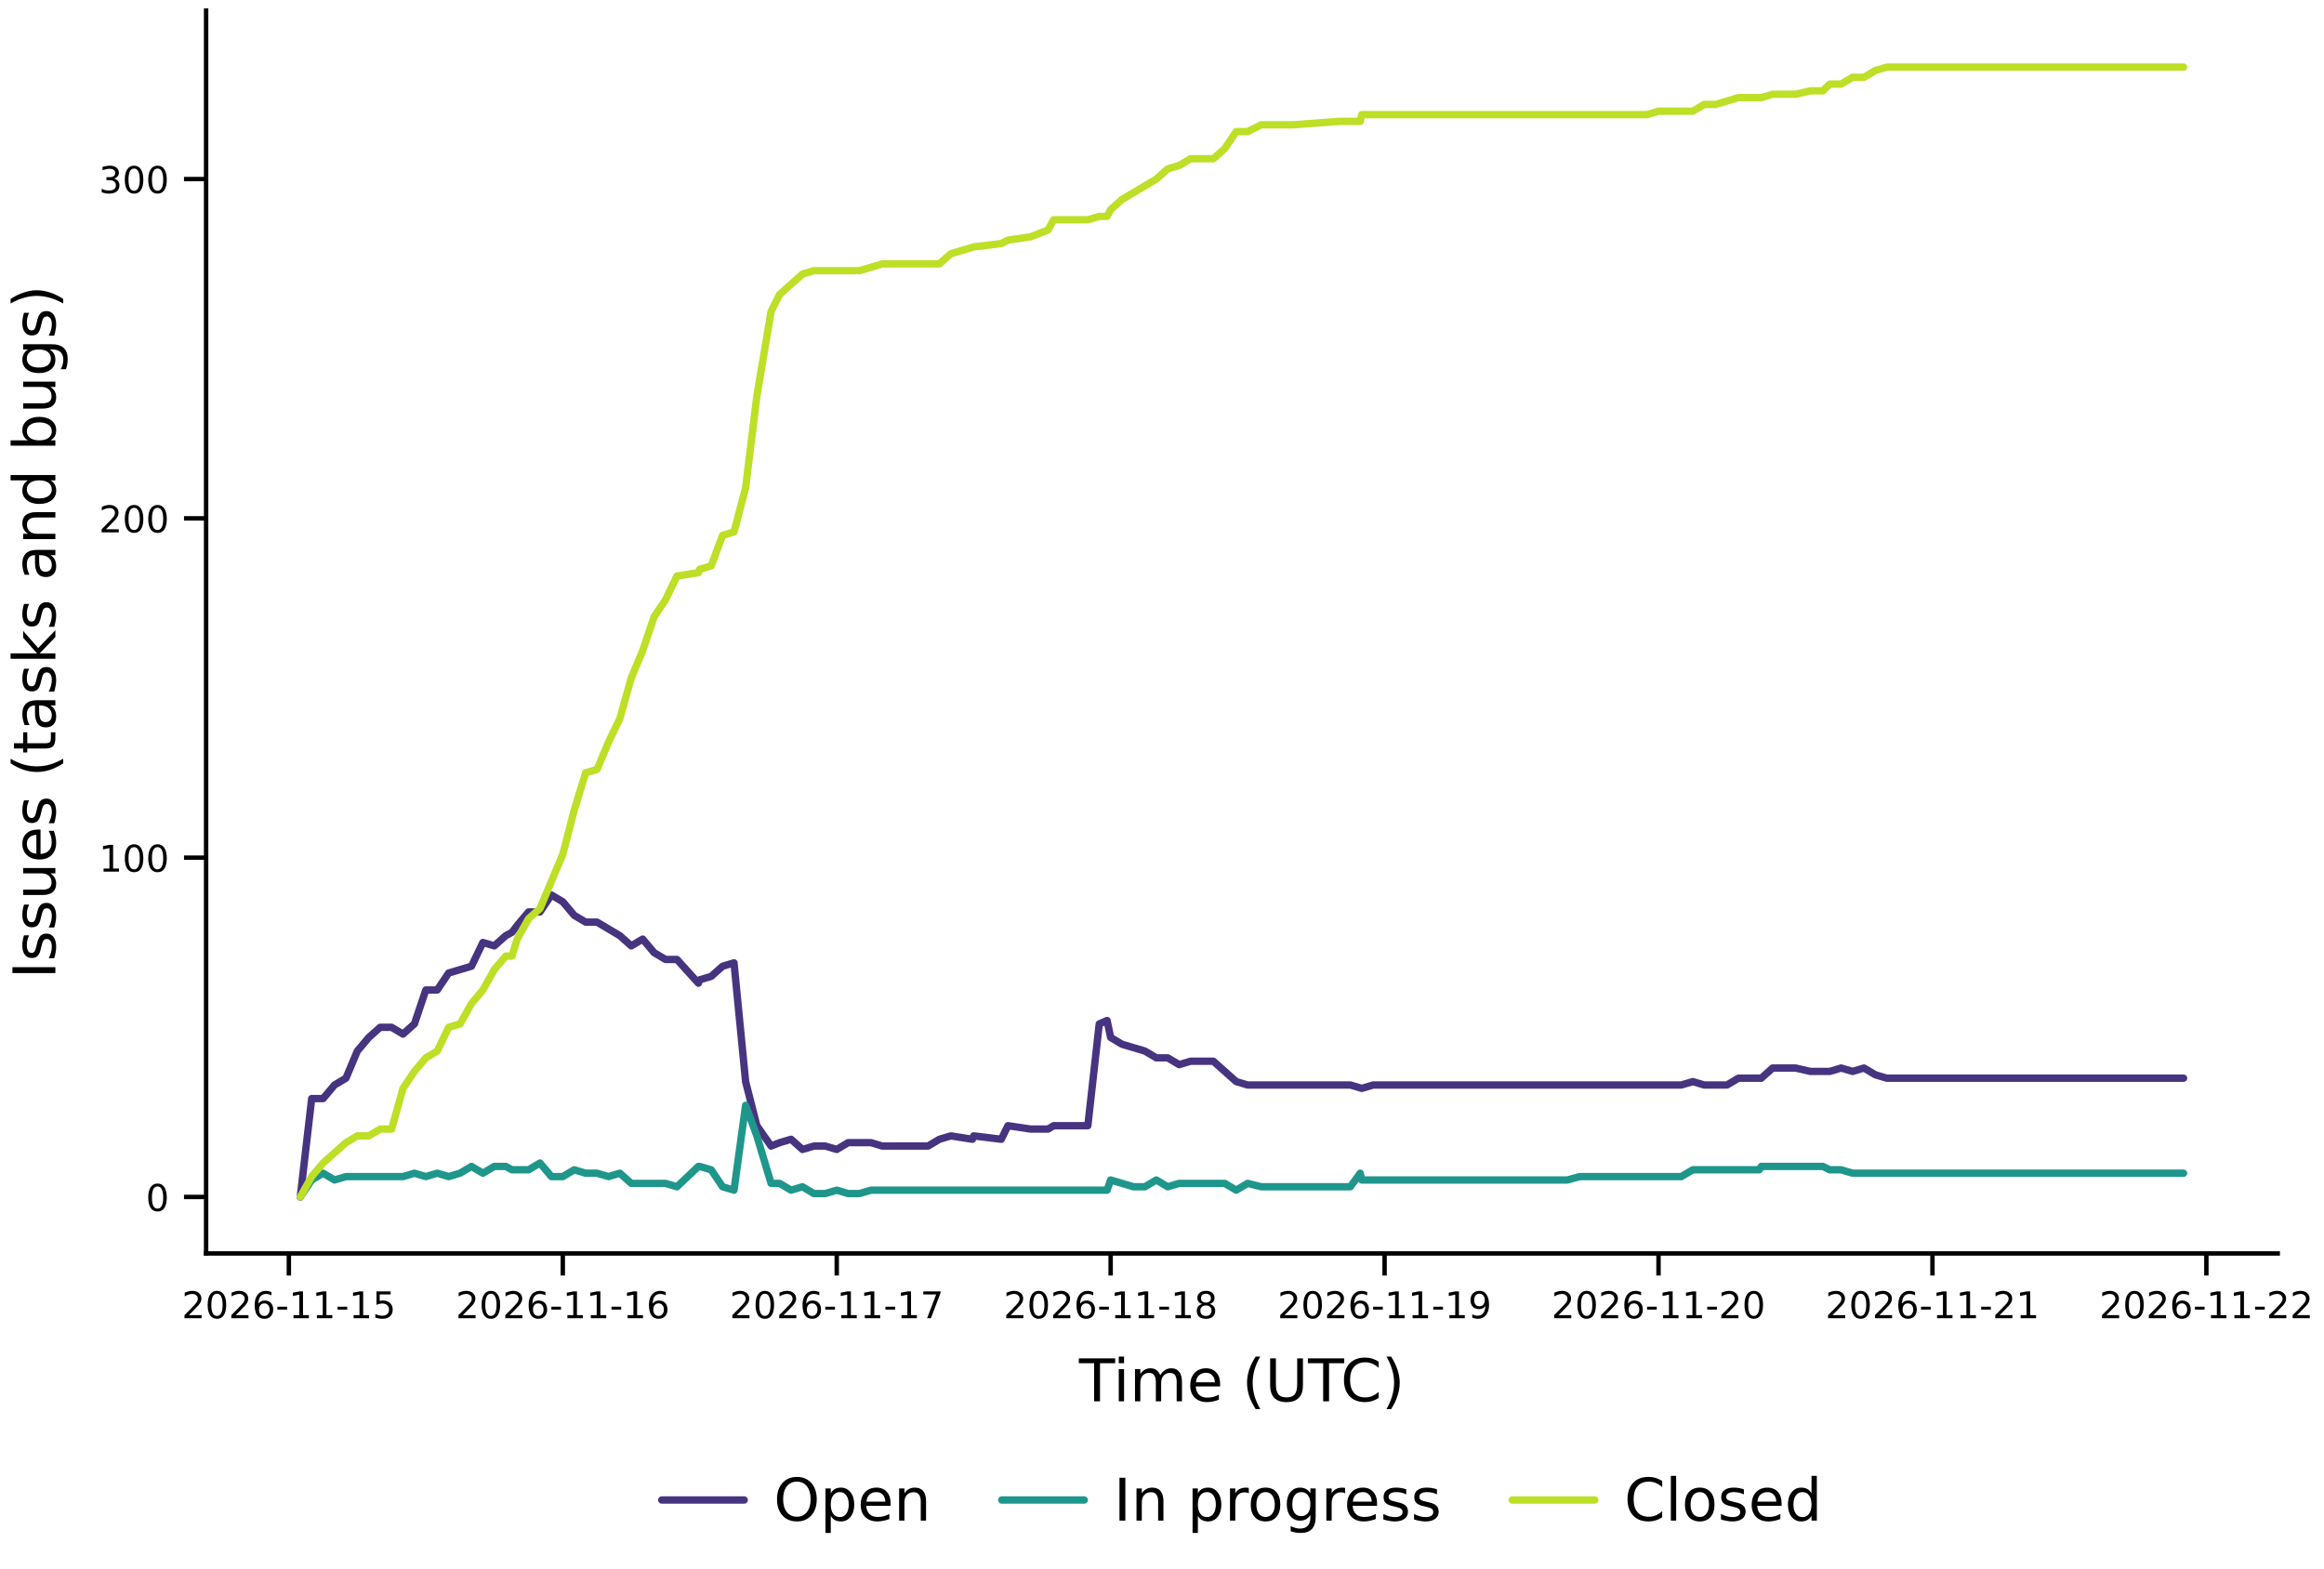
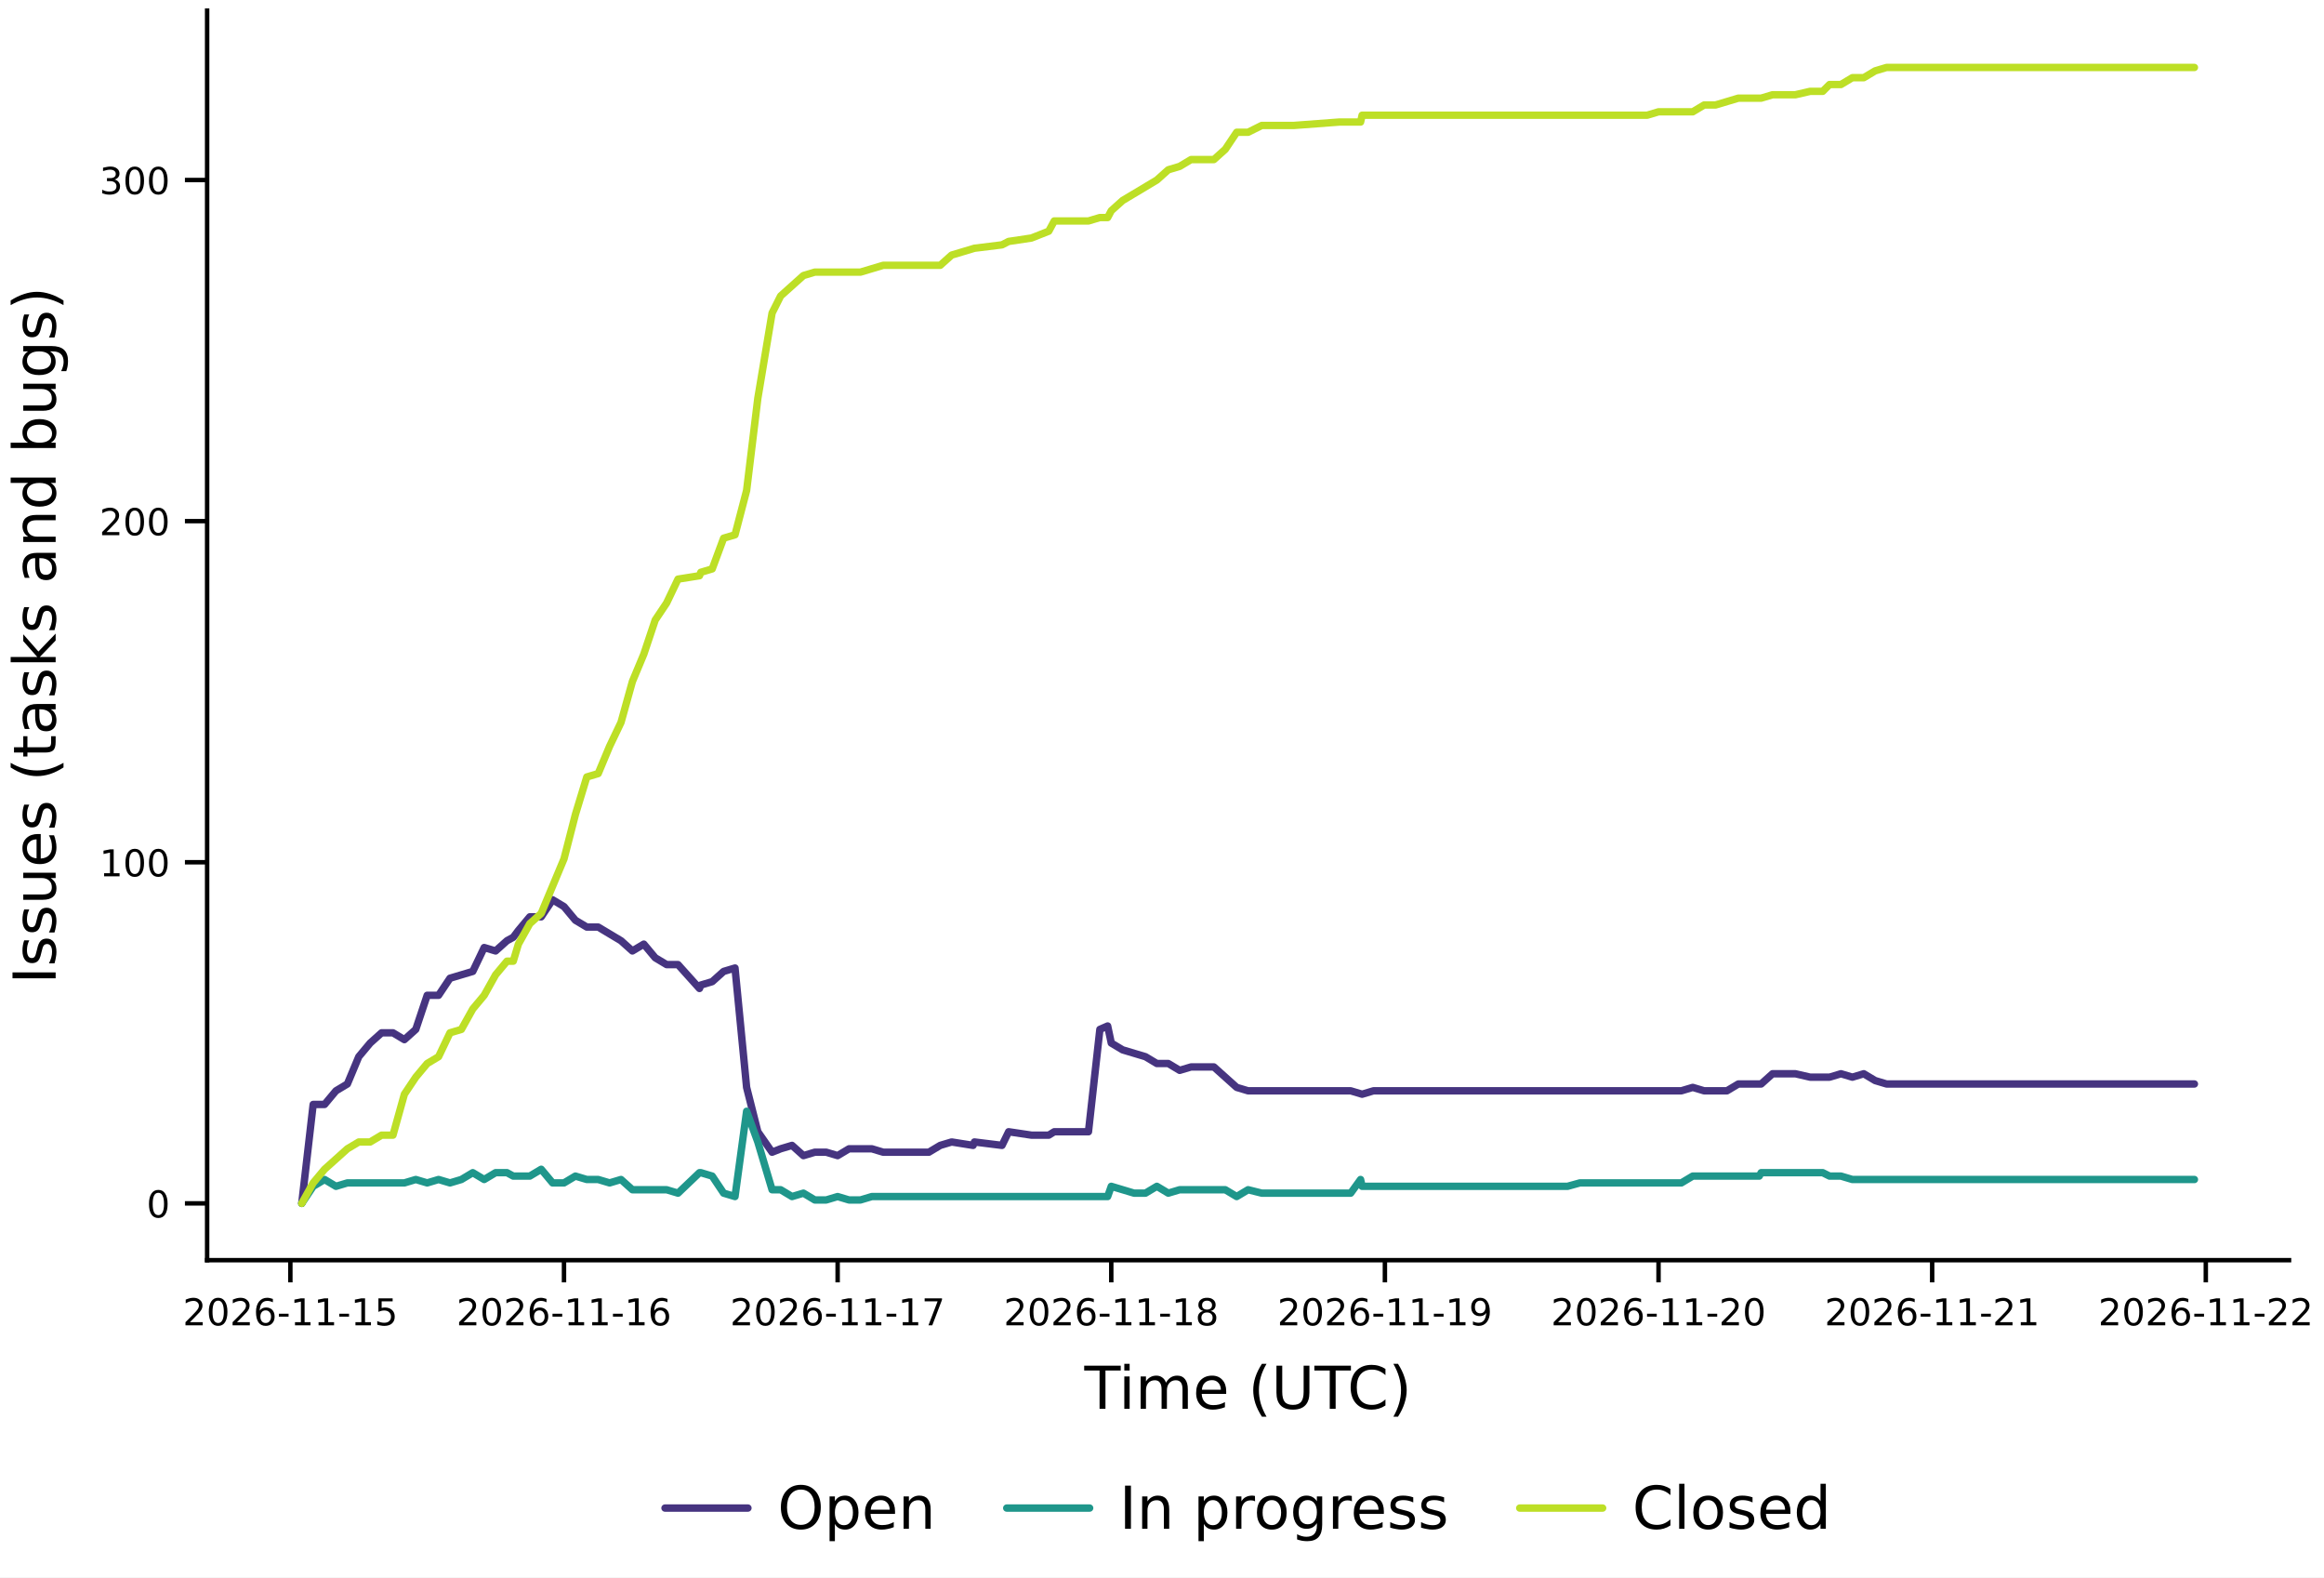
- <svg xmlns="http://www.w3.org/2000/svg" xmlns:xlink="http://www.w3.org/1999/xlink" width="315.539pt" height="213.046pt" viewBox="0 0 315.539 213.046" version="1.1">
+ <svg xmlns="http://www.w3.org/2000/svg" xmlns:xlink="http://www.w3.org/1999/xlink" width="313.98pt" height="213.046pt" viewBox="0 0 313.98 213.046" version="1.1">
  <defs>
    <style type="text/css">*{stroke-linejoin: round; stroke-linecap: butt}</style>
  </defs>
  <g id="figure_1">
    <g id="patch_1">
-       <path d="M 0 213.046  L 315.539 213.046  L 315.539 0  L 0 0  z " style="fill: #ffffff" />
+       <path d="M 0 213.046  L 313.98 213.046  L 313.98 0  L 0 0  z " style="fill: #ffffff" />
    </g>
    <g id="axes_1">
      <g id="patch_2">
        <path d="M 27.984 170.203  L 309.256 170.203  L 309.256 1.44  L 27.984 1.44  z " style="fill: #ffffff" />
      </g>
      <g id="matplotlib.axis_1">
        <g id="xtick_1">
          <g id="line2d_1">
            <defs>
-               <path id="m8d634627c6" d="M 0 0  L 0 3  " style="stroke: #000000; stroke-width: 0.6" />
+               <path id="m5d333da192" d="M 0 0  L 0 3  " style="stroke: #000000; stroke-width: 0.6" />
            </defs>
            <g>
-               <use xlink:href="#m8d634627c6" x="39.22" y="170.203" style="stroke: #000000; stroke-width: 0.6" />
+               <use xlink:href="#m5d333da192" x="39.229" y="170.203" style="stroke: #000000; stroke-width: 0.6" />
            </g>
          </g>
          <g id="text_1">
-             <text style="font-size: 5px; font-family: 'DejaVu Sans', sans-serif; text-anchor: middle" x="39.22" y="179.002" transform="rotate(-0 39.21974 179.0017)">2026-11-15</text>
+             <text style="font-size: 5px; font-family: 'DejaVu Sans', sans-serif; text-anchor: middle" x="39.229" y="179.002" transform="rotate(-0 39.22907 179.0017)">2026-11-15</text>
          </g>
        </g>
        <g id="xtick_2">
          <g id="line2d_2">
            <g>
-               <use xlink:href="#m8d634627c6" x="76.413" y="170.203" style="stroke: #000000; stroke-width: 0.6" />
+               <use xlink:href="#m5d333da192" x="76.198" y="170.203" style="stroke: #000000; stroke-width: 0.6" />
            </g>
          </g>
          <g id="text_2">
-             <text style="font-size: 5px; font-family: 'DejaVu Sans', sans-serif; text-anchor: middle" x="76.413" y="179.002" transform="rotate(-0 76.41265 179.0017)">2026-11-16</text>
+             <text style="font-size: 5px; font-family: 'DejaVu Sans', sans-serif; text-anchor: middle" x="76.198" y="179.002" transform="rotate(-0 76.19794 179.0017)">2026-11-16</text>
          </g>
        </g>
        <g id="xtick_3">
          <g id="line2d_3">
            <g>
-               <use xlink:href="#m8d634627c6" x="113.606" y="170.203" style="stroke: #000000; stroke-width: 0.6" />
+               <use xlink:href="#m5d333da192" x="113.167" y="170.203" style="stroke: #000000; stroke-width: 0.6" />
            </g>
          </g>
          <g id="text_3">
-             <text style="font-size: 5px; font-family: 'DejaVu Sans', sans-serif; text-anchor: middle" x="113.606" y="179.002" transform="rotate(-0 113.6056 179.0017)">2026-11-17</text>
+             <text style="font-size: 5px; font-family: 'DejaVu Sans', sans-serif; text-anchor: middle" x="113.167" y="179.002" transform="rotate(-0 113.1668 179.0017)">2026-11-17</text>
          </g>
        </g>
        <g id="xtick_4">
          <g id="line2d_4">
            <g>
-               <use xlink:href="#m8d634627c6" x="150.798" y="170.203" style="stroke: #000000; stroke-width: 0.6" />
+               <use xlink:href="#m5d333da192" x="150.136" y="170.203" style="stroke: #000000; stroke-width: 0.6" />
            </g>
          </g>
          <g id="text_4">
-             <text style="font-size: 5px; font-family: 'DejaVu Sans', sans-serif; text-anchor: middle" x="150.798" y="179.002" transform="rotate(-0 150.7985 179.0017)">2026-11-18</text>
+             <text style="font-size: 5px; font-family: 'DejaVu Sans', sans-serif; text-anchor: middle" x="150.136" y="179.002" transform="rotate(-0 150.1357 179.0017)">2026-11-18</text>
          </g>
        </g>
        <g id="xtick_5">
          <g id="line2d_5">
            <g>
-               <use xlink:href="#m8d634627c6" x="187.991" y="170.203" style="stroke: #000000; stroke-width: 0.6" />
+               <use xlink:href="#m5d333da192" x="187.105" y="170.203" style="stroke: #000000; stroke-width: 0.6" />
            </g>
          </g>
          <g id="text_5">
-             <text style="font-size: 5px; font-family: 'DejaVu Sans', sans-serif; text-anchor: middle" x="187.991" y="179.002" transform="rotate(-0 187.9914 179.0017)">2026-11-19</text>
+             <text style="font-size: 5px; font-family: 'DejaVu Sans', sans-serif; text-anchor: middle" x="187.105" y="179.002" transform="rotate(-0 187.1045 179.0017)">2026-11-19</text>
          </g>
        </g>
        <g id="xtick_6">
          <g id="line2d_6">
            <g>
-               <use xlink:href="#m8d634627c6" x="225.184" y="170.203" style="stroke: #000000; stroke-width: 0.6" />
+               <use xlink:href="#m5d333da192" x="224.073" y="170.203" style="stroke: #000000; stroke-width: 0.6" />
            </g>
          </g>
          <g id="text_6">
-             <text style="font-size: 5px; font-family: 'DejaVu Sans', sans-serif; text-anchor: middle" x="225.184" y="179.002" transform="rotate(-0 225.1843 179.0017)">2026-11-20</text>
+             <text style="font-size: 5px; font-family: 'DejaVu Sans', sans-serif; text-anchor: middle" x="224.073" y="179.002" transform="rotate(-0 224.0734 179.0017)">2026-11-20</text>
          </g>
        </g>
        <g id="xtick_7">
          <g id="line2d_7">
            <g>
-               <use xlink:href="#m8d634627c6" x="262.377" y="170.203" style="stroke: #000000; stroke-width: 0.6" />
+               <use xlink:href="#m5d333da192" x="261.042" y="170.203" style="stroke: #000000; stroke-width: 0.6" />
            </g>
          </g>
          <g id="text_7">
-             <text style="font-size: 5px; font-family: 'DejaVu Sans', sans-serif; text-anchor: middle" x="262.377" y="179.002" transform="rotate(-0 262.3772 179.0017)">2026-11-21</text>
+             <text style="font-size: 5px; font-family: 'DejaVu Sans', sans-serif; text-anchor: middle" x="261.042" y="179.002" transform="rotate(-0 261.0423 179.0017)">2026-11-21</text>
          </g>
        </g>
        <g id="xtick_8">
          <g id="line2d_8">
            <g>
-               <use xlink:href="#m8d634627c6" x="299.57" y="170.203" style="stroke: #000000; stroke-width: 0.6" />
+               <use xlink:href="#m5d333da192" x="298.011" y="170.203" style="stroke: #000000; stroke-width: 0.6" />
            </g>
          </g>
          <g id="text_8">
-             <text style="font-size: 5px; font-family: 'DejaVu Sans', sans-serif; text-anchor: middle" x="299.57" y="179.002" transform="rotate(-0 299.5702 179.0017)">2026-11-22</text>
+             <text style="font-size: 5px; font-family: 'DejaVu Sans', sans-serif; text-anchor: middle" x="298.011" y="179.002" transform="rotate(-0 298.0111 179.0017)">2026-11-22</text>
          </g>
        </g>
        <g id="text_9">
          <text style="font-size: 8px; font-family: 'DejaVu Sans', sans-serif; text-anchor: middle" x="168.62" y="190.282" transform="rotate(-0 168.6201 190.2816)">Time (UTC)</text>
        </g>
      </g>
      <g id="matplotlib.axis_2">
        <g id="ytick_1">
          <g id="line2d_9">
            <defs>
-               <path id="mdda06a962a" d="M 0 0  L -3 0  " style="stroke: #000000; stroke-width: 0.6" />
+               <path id="m64b8021bd5" d="M 0 0  L -3 0  " style="stroke: #000000; stroke-width: 0.6" />
            </defs>
            <g>
-               <use xlink:href="#mdda06a962a" x="27.984" y="162.532" style="stroke: #000000; stroke-width: 0.6" />
+               <use xlink:href="#m64b8021bd5" x="27.984" y="162.532" style="stroke: #000000; stroke-width: 0.6" />
            </g>
          </g>
          <g id="text_10">
            <text style="font-size: 5px; font-family: 'DejaVu Sans', sans-serif; text-anchor: end" x="22.984" y="164.431" transform="rotate(-0 22.98438 164.4312)">0</text>
          </g>
        </g>
        <g id="ytick_2">
          <g id="line2d_10">
            <g>
-               <use xlink:href="#mdda06a962a" x="27.984" y="116.46" style="stroke: #000000; stroke-width: 0.6" />
+               <use xlink:href="#m64b8021bd5" x="27.984" y="116.46" style="stroke: #000000; stroke-width: 0.6" />
            </g>
          </g>
          <g id="text_11">
            <text style="font-size: 5px; font-family: 'DejaVu Sans', sans-serif; text-anchor: end" x="22.984" y="118.359" transform="rotate(-0 22.98438 118.3589)">100</text>
          </g>
        </g>
        <g id="ytick_3">
          <g id="line2d_11">
            <g>
-               <use xlink:href="#mdda06a962a" x="27.984" y="70.387" style="stroke: #000000; stroke-width: 0.6" />
+               <use xlink:href="#m64b8021bd5" x="27.984" y="70.387" style="stroke: #000000; stroke-width: 0.6" />
            </g>
          </g>
          <g id="text_12">
            <text style="font-size: 5px; font-family: 'DejaVu Sans', sans-serif; text-anchor: end" x="22.984" y="72.287" transform="rotate(-0 22.98438 72.28662)">200</text>
          </g>
        </g>
        <g id="ytick_4">
          <g id="line2d_12">
            <g>
-               <use xlink:href="#mdda06a962a" x="27.984" y="24.315" style="stroke: #000000; stroke-width: 0.6" />
+               <use xlink:href="#m64b8021bd5" x="27.984" y="24.315" style="stroke: #000000; stroke-width: 0.6" />
            </g>
          </g>
          <g id="text_13">
            <text style="font-size: 5px; font-family: 'DejaVu Sans', sans-serif; text-anchor: end" x="22.984" y="26.214" transform="rotate(-0 22.98438 26.21431)">300</text>
          </g>
        </g>
        <g id="text_14">
          <text style="font-size: 8px; font-family: 'DejaVu Sans', sans-serif; text-anchor: middle" x="7.519" y="85.821" transform="rotate(-90 7.51875 85.82143)">Issues (tasks and bugs)</text>
        </g>
      </g>
      <g id="line2d_13">
-         <path d="M 40.769 162.532  L 42.319 149.171  L 43.869 149.171  L 45.419 147.328  L 46.968 146.407  L 48.518 142.721  L 50.068 140.878  L 51.617 139.496  L 53.167 139.496  L 54.717 140.417  L 56.266 139.035  L 57.816 134.428  L 59.366 134.428  L 60.916 132.124  L 64.015 131.203  L 65.565 127.978  L 67.114 128.438  L 68.664 127.056  L 69.516 126.595  L 70.214 125.674  L 71.764 123.831  L 73.313 123.831  L 74.863 121.527  L 76.413 122.449  L 77.962 124.292  L 79.512 125.213  L 81.062 125.213  L 84.161 127.056  L 85.711 128.438  L 87.261 127.517  L 88.81 129.36  L 90.36 130.281  L 91.91 130.281  L 94.828 133.506  L 95.009 133.046  L 96.559 132.585  L 98.109 131.203  L 99.658 130.742  L 101.234 146.867  L 102.758 152.857  L 104.695 155.621  L 105.857 155.16  L 107.407 154.7  L 108.956 156.082  L 110.506 155.621  L 112.056 155.621  L 113.606 156.082  L 115.155 155.16  L 118.255 155.16  L 119.804 155.621  L 126.003 155.621  L 127.553 154.7  L 129.103 154.239  L 132.021 154.7  L 132.202 154.239  L 135.947 154.7  L 136.851 152.857  L 139.951 153.317  L 142.301 153.317  L 143.05 152.857  L 147.699 152.857  L 149.249 139.035  L 150.308 138.574  L 150.798 140.878  L 152.348 141.799  L 155.448 142.721  L 156.997 143.642  L 158.547 143.642  L 160.097 144.564  L 161.646 144.103  L 164.746 144.103  L 167.845 146.867  L 169.395 147.328  L 183.342 147.328  L 184.892 147.789  L 186.442 147.328  L 228.284 147.328  L 229.833 146.867  L 231.383 147.328  L 234.483 147.328  L 236.032 146.407  L 239.132 146.407  L 240.681 145.024  L 243.781 145.024  L 245.795 145.485  L 248.43 145.485  L 249.98 145.024  L 251.529 145.485  L 253.079 145.024  L 254.629 145.946  L 256.178 146.407  L 296.471 146.407  L 296.471 146.407  " clip-path="url(#pfff608e9af)" style="fill: none; stroke: #463480; stroke-linecap: round" />
+         <path d="M 40.769 162.532  L 42.31 149.171  L 43.85 149.171  L 45.391 147.328  L 46.931 146.407  L 48.471 142.721  L 50.012 140.878  L 51.552 139.496  L 53.092 139.496  L 54.633 140.417  L 56.173 139.035  L 57.714 134.428  L 59.254 134.428  L 60.794 132.124  L 63.875 131.203  L 65.415 127.978  L 66.956 128.438  L 68.496 127.056  L 69.343 126.595  L 70.036 125.674  L 71.577 123.831  L 73.117 123.831  L 74.658 121.527  L 76.198 122.449  L 77.738 124.292  L 79.279 125.213  L 80.819 125.213  L 83.9 127.056  L 85.44 128.438  L 86.981 127.517  L 88.521 129.36  L 90.061 130.281  L 91.602 130.281  L 94.503 133.506  L 94.682 133.046  L 96.223 132.585  L 97.763 131.203  L 99.303 130.742  L 100.87 146.867  L 102.384 152.857  L 104.31 155.621  L 105.465 155.16  L 107.005 154.7  L 108.546 156.082  L 110.086 155.621  L 111.626 155.621  L 113.167 156.082  L 114.707 155.16  L 117.788 155.16  L 119.328 155.621  L 125.49 155.621  L 127.03 154.7  L 128.57 154.239  L 131.472 154.7  L 131.651 154.239  L 135.374 154.7  L 136.272 152.857  L 139.353 153.317  L 141.689 153.317  L 142.434 152.857  L 147.055 152.857  L 148.595 139.035  L 149.648 138.574  L 150.136 140.878  L 151.676 141.799  L 154.757 142.721  L 156.297 143.642  L 157.838 143.642  L 159.378 144.564  L 160.918 144.103  L 163.999 144.103  L 167.08 146.867  L 168.62 147.328  L 182.483 147.328  L 184.024 147.789  L 185.564 147.328  L 227.154 147.328  L 228.695 146.867  L 230.235 147.328  L 233.316 147.328  L 234.856 146.407  L 237.937 146.407  L 239.477 145.024  L 242.558 145.024  L 244.56 145.485  L 247.179 145.485  L 248.719 145.024  L 250.26 145.485  L 251.8 145.024  L 253.34 145.946  L 254.881 146.407  L 296.471 146.407  L 296.471 146.407  " clip-path="url(#p3b18c55674)" style="fill: none; stroke: #463480; stroke-linecap: round" />
      </g>
      <g id="line2d_14">
-         <path d="M 40.769 162.532  L 42.319 160.228  L 43.869 159.307  L 45.419 160.228  L 46.968 159.767  L 54.717 159.767  L 56.266 159.307  L 57.816 159.767  L 59.366 159.307  L 60.916 159.767  L 62.465 159.307  L 64.015 158.385  L 65.565 159.307  L 67.114 158.385  L 68.664 158.385  L 69.516 158.846  L 71.764 158.846  L 73.313 157.925  L 74.863 159.767  L 76.413 159.767  L 77.962 158.846  L 79.512 159.307  L 81.062 159.307  L 82.611 159.767  L 84.161 159.307  L 85.711 160.689  L 90.36 160.689  L 91.91 161.15  L 94.828 158.385  L 95.009 158.385  L 96.559 158.846  L 98.109 161.15  L 99.658 161.61  L 101.234 150.092  L 102.758 154.239  L 104.695 160.689  L 105.857 160.689  L 107.407 161.61  L 108.956 161.15  L 110.506 162.071  L 112.056 162.071  L 113.606 161.61  L 115.155 162.071  L 116.705 162.071  L 118.255 161.61  L 150.308 161.61  L 150.798 160.228  L 153.898 161.15  L 155.448 161.15  L 156.997 160.228  L 158.547 161.15  L 160.097 160.689  L 166.296 160.689  L 167.845 161.61  L 169.395 160.689  L 171.255 161.15  L 183.342 161.15  L 184.685 159.307  L 184.892 160.228  L 212.813 160.228  L 214.491 159.767  L 228.284 159.767  L 229.833 158.846  L 238.873 158.846  L 239.132 158.385  L 247.5 158.385  L 248.43 158.846  L 249.98 158.846  L 251.529 159.307  L 296.471 159.307  L 296.471 159.307  " clip-path="url(#pfff608e9af)" style="fill: none; stroke: #1f968b; stroke-linecap: round" />
+         <path d="M 40.769 162.532  L 42.31 160.228  L 43.85 159.307  L 45.391 160.228  L 46.931 159.767  L 54.633 159.767  L 56.173 159.307  L 57.714 159.767  L 59.254 159.307  L 60.794 159.767  L 62.335 159.307  L 63.875 158.385  L 65.415 159.307  L 66.956 158.385  L 68.496 158.385  L 69.343 158.846  L 71.577 158.846  L 73.117 157.925  L 74.658 159.767  L 76.198 159.767  L 77.738 158.846  L 79.279 159.307  L 80.819 159.307  L 82.359 159.767  L 83.9 159.307  L 85.44 160.689  L 90.061 160.689  L 91.602 161.15  L 94.503 158.385  L 94.682 158.385  L 96.223 158.846  L 97.763 161.15  L 99.303 161.61  L 100.87 150.092  L 102.384 154.239  L 104.31 160.689  L 105.465 160.689  L 107.005 161.61  L 108.546 161.15  L 110.086 162.071  L 111.626 162.071  L 113.167 161.61  L 114.707 162.071  L 116.248 162.071  L 117.788 161.61  L 149.648 161.61  L 150.136 160.228  L 153.216 161.15  L 154.757 161.15  L 156.297 160.228  L 157.838 161.15  L 159.378 160.689  L 165.539 160.689  L 167.08 161.61  L 168.62 160.689  L 170.469 161.15  L 182.483 161.15  L 183.818 159.307  L 184.024 160.228  L 211.776 160.228  L 213.445 159.767  L 227.154 159.767  L 228.695 158.846  L 237.68 158.846  L 237.937 158.385  L 246.255 158.385  L 247.179 158.846  L 248.719 158.846  L 250.26 159.307  L 296.471 159.307  L 296.471 159.307  " clip-path="url(#p3b18c55674)" style="fill: none; stroke: #1f968b; stroke-linecap: round" />
      </g>
      <g id="line2d_15">
-         <path d="M 40.769 162.532  L 42.319 159.767  L 43.869 157.925  L 46.968 155.16  L 48.518 154.239  L 50.068 154.239  L 51.617 153.317  L 53.167 153.317  L 54.717 147.789  L 56.266 145.485  L 57.816 143.642  L 59.366 142.721  L 60.916 139.496  L 62.465 139.035  L 64.015 136.271  L 65.565 134.428  L 67.114 131.663  L 68.664 129.82  L 69.516 129.82  L 70.214 127.517  L 71.764 124.753  L 73.313 123.37  L 76.413 115.999  L 77.962 110.009  L 79.512 104.941  L 81.062 104.481  L 82.611 100.795  L 84.161 97.57  L 85.711 92.041  L 87.261 88.355  L 88.81 83.748  L 90.36 81.445  L 91.91 78.22  L 94.828 77.759  L 95.009 77.298  L 96.559 76.837  L 98.109 72.691  L 99.658 72.23  L 101.234 66.241  L 102.758 53.801  L 104.695 42.283  L 105.857 39.979  L 108.956 37.215  L 110.506 36.754  L 116.705 36.754  L 119.804 35.833  L 127.553 35.833  L 129.103 34.451  L 132.202 33.529  L 135.947 33.069  L 136.851 32.608  L 139.951 32.147  L 142.301 31.226  L 143.05 29.844  L 147.699 29.844  L 149.249 29.383  L 150.308 29.383  L 150.798 28.461  L 152.348 27.079  L 156.997 24.315  L 158.547 22.933  L 160.097 22.472  L 161.646 21.551  L 164.746 21.551  L 166.296 20.168  L 167.845 17.865  L 169.395 17.865  L 171.255 16.943  L 175.594 16.943  L 181.793 16.483  L 184.685 16.483  L 184.892 15.561  L 223.635 15.561  L 225.184 15.1  L 229.833 15.1  L 231.383 14.179  L 232.933 14.179  L 236.032 13.258  L 239.132 13.258  L 240.681 12.797  L 243.781 12.797  L 245.795 12.336  L 247.5 12.336  L 248.43 11.415  L 249.98 11.415  L 251.529 10.493  L 253.079 10.493  L 254.629 9.572  L 256.178 9.111  L 296.471 9.111  L 296.471 9.111  " clip-path="url(#pfff608e9af)" style="fill: none; stroke: #bddf26; stroke-linecap: round" />
+         <path d="M 40.769 162.532  L 42.31 159.767  L 43.85 157.925  L 46.931 155.16  L 48.471 154.239  L 50.012 154.239  L 51.552 153.317  L 53.092 153.317  L 54.633 147.789  L 56.173 145.485  L 57.714 143.642  L 59.254 142.721  L 60.794 139.496  L 62.335 139.035  L 63.875 136.271  L 65.415 134.428  L 66.956 131.663  L 68.496 129.82  L 69.343 129.82  L 70.036 127.517  L 71.577 124.753  L 73.117 123.37  L 76.198 115.999  L 77.738 110.009  L 79.279 104.941  L 80.819 104.481  L 82.359 100.795  L 83.9 97.57  L 85.44 92.041  L 86.981 88.355  L 88.521 83.748  L 90.061 81.445  L 91.602 78.22  L 94.503 77.759  L 94.682 77.298  L 96.223 76.837  L 97.763 72.691  L 99.303 72.23  L 100.87 66.241  L 102.384 53.801  L 104.31 42.283  L 105.465 39.979  L 108.546 37.215  L 110.086 36.754  L 116.248 36.754  L 119.328 35.833  L 127.03 35.833  L 128.57 34.451  L 131.651 33.529  L 135.374 33.069  L 136.272 32.608  L 139.353 32.147  L 141.689 31.226  L 142.434 29.844  L 147.055 29.844  L 148.595 29.383  L 149.648 29.383  L 150.136 28.461  L 151.676 27.079  L 156.297 24.315  L 157.838 22.933  L 159.378 22.472  L 160.918 21.551  L 163.999 21.551  L 165.539 20.168  L 167.08 17.865  L 168.62 17.865  L 170.469 16.943  L 174.782 16.943  L 180.943 16.483  L 183.818 16.483  L 184.024 15.561  L 222.533 15.561  L 224.073 15.1  L 228.695 15.1  L 230.235 14.179  L 231.775 14.179  L 234.856 13.258  L 237.937 13.258  L 239.477 12.797  L 242.558 12.797  L 244.56 12.336  L 246.255 12.336  L 247.179 11.415  L 248.719 11.415  L 250.26 10.493  L 251.8 10.493  L 253.34 9.572  L 254.881 9.111  L 296.471 9.111  L 296.471 9.111  " clip-path="url(#p3b18c55674)" style="fill: none; stroke: #bddf26; stroke-linecap: round" />
      </g>
      <g id="patch_3">
        <path d="M 27.984 170.203  L 27.984 1.44  " style="fill: none; stroke: #000000; stroke-width: 0.6; stroke-linejoin: miter; stroke-linecap: square" />
      </g>
      <g id="patch_4">
        <path d="M 27.984 170.203  L 309.256 170.203  " style="fill: none; stroke: #000000; stroke-width: 0.6; stroke-linejoin: miter; stroke-linecap: square" />
      </g>
      <g id="legend_1">
        <g id="line2d_16">
          <path d="M 89.846 203.684  L 95.446 203.684  L 101.046 203.684  " style="fill: none; stroke: #463480; stroke-linecap: round" />
        </g>
        <g id="text_15">
          <text style="font-size: 8px; font-family: 'DejaVu Sans', sans-serif; text-anchor: start" x="105.046" y="206.484" transform="rotate(-0 105.0457 206.4837)">Open</text>
        </g>
        <g id="line2d_17">
          <path d="M 136.014 203.684  L 141.614 203.684  L 147.214 203.684  " style="fill: none; stroke: #1f968b; stroke-linecap: round" />
        </g>
        <g id="text_16">
          <text style="font-size: 8px; font-family: 'DejaVu Sans', sans-serif; text-anchor: start" x="151.214" y="206.484" transform="rotate(-0 151.2145 206.4837)">In progress</text>
        </g>
        <g id="line2d_18">
          <path d="M 205.322 203.684  L 210.922 203.684  L 216.522 203.684  " style="fill: none; stroke: #bddf26; stroke-linecap: round" />
        </g>
        <g id="text_17">
          <text style="font-size: 8px; font-family: 'DejaVu Sans', sans-serif; text-anchor: start" x="220.522" y="206.484" transform="rotate(-0 220.522 206.4837)">Closed</text>
        </g>
      </g>
    </g>
  </g>
  <defs>
-     <clipPath id="pfff608e9af">
+     <clipPath id="p3b18c55674">
      <rect x="27.984" y="1.44" width="281.271" height="168.763" />
    </clipPath>
  </defs>
</svg>
